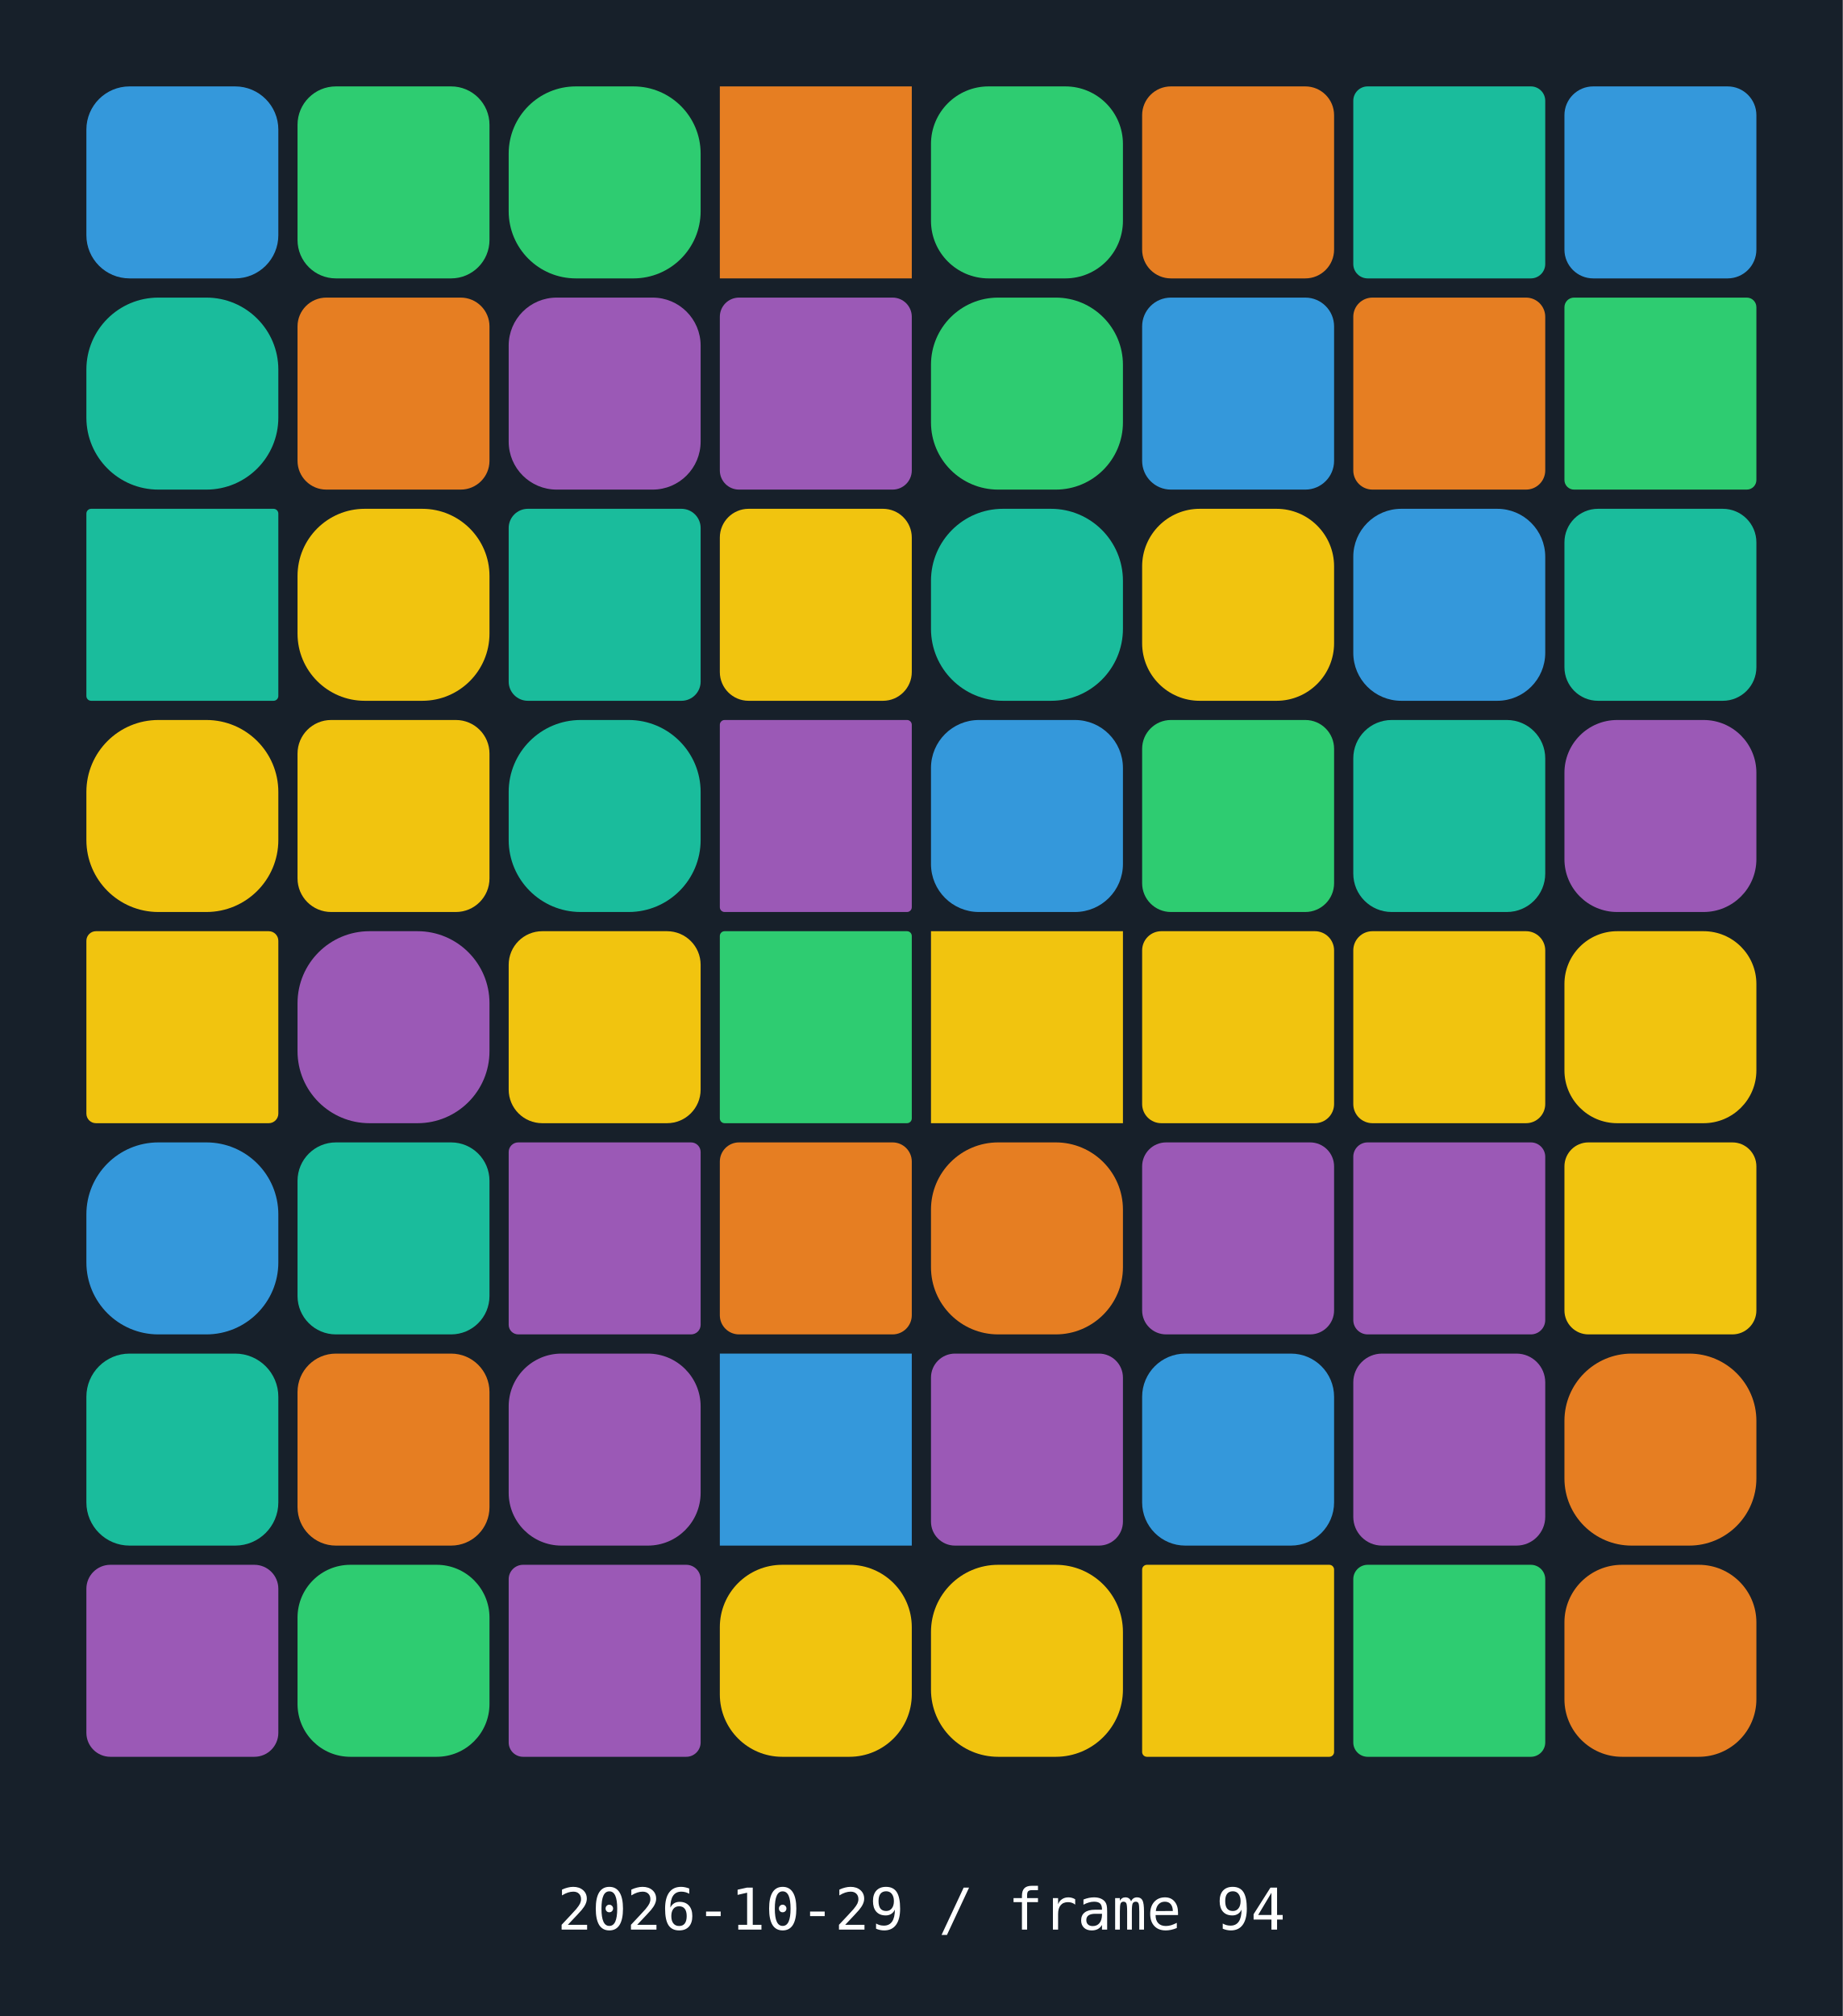
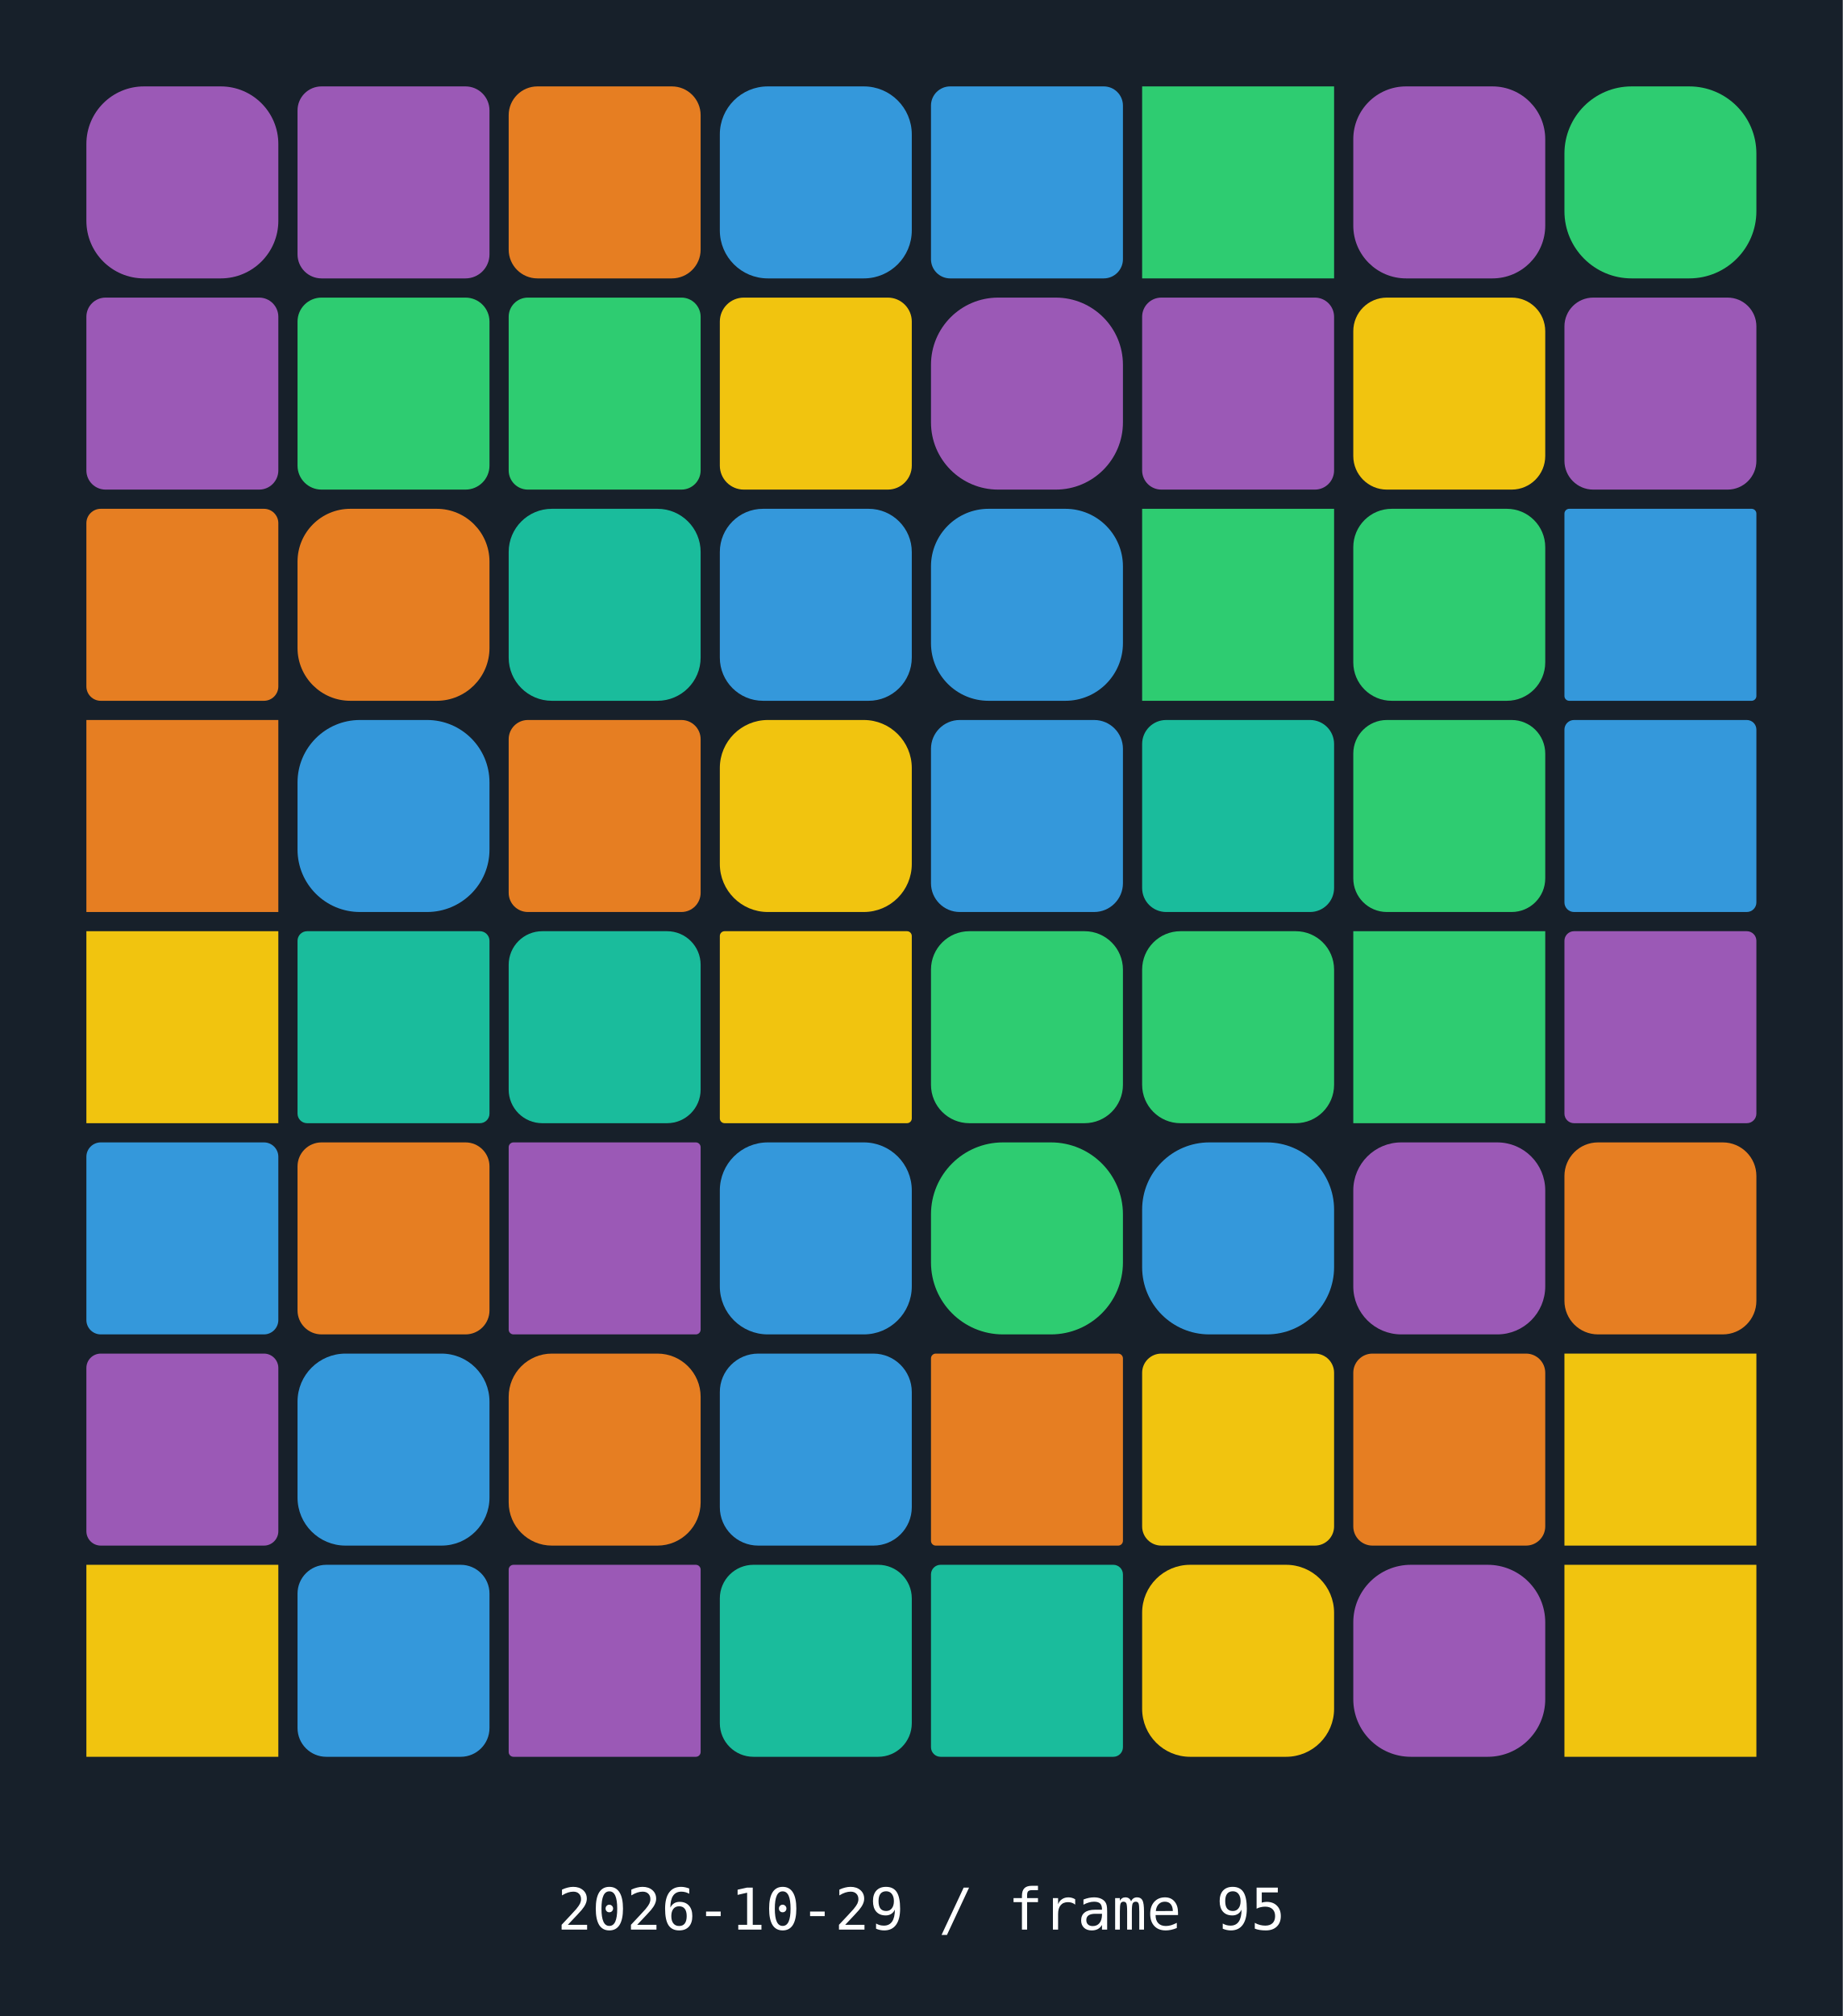
<svg xmlns="http://www.w3.org/2000/svg" width="384" height="420" viewBox="0 0 384 420">
  <rect width="384" height="420" fill="#17202a" />
-   <rect x="18" y="18" width="40" height="40" rx="9" fill="#3498db" />
-   <rect x="62" y="18" width="40" height="40" rx="8" fill="#2ecc71" />
-   <rect x="106" y="18" width="40" height="40" rx="14" fill="#2ecc71" />
-   <rect x="150" y="18" width="40" height="40" rx="0" fill="#e67e22" />
-   <rect x="194" y="18" width="40" height="40" rx="12" fill="#2ecc71" />
-   <rect x="238" y="18" width="40" height="40" rx="6" fill="#e67e22" />
-   <rect x="282" y="18" width="40" height="40" rx="3" fill="#1abc9c" />
-   <rect x="326" y="18" width="40" height="40" rx="6" fill="#3498db" />
-   <rect x="18" y="62" width="40" height="40" rx="15" fill="#1abc9c" />
-   <rect x="62" y="62" width="40" height="40" rx="6" fill="#e67e22" />
-   <rect x="106" y="62" width="40" height="40" rx="10" fill="#9b59b6" />
-   <rect x="150" y="62" width="40" height="40" rx="4" fill="#9b59b6" />
-   <rect x="194" y="62" width="40" height="40" rx="14" fill="#2ecc71" />
-   <rect x="238" y="62" width="40" height="40" rx="6" fill="#3498db" />
-   <rect x="282" y="62" width="40" height="40" rx="4" fill="#e67e22" />
-   <rect x="326" y="62" width="40" height="40" rx="2" fill="#2ecc71" />
-   <rect x="18" y="106" width="40" height="40" rx="1" fill="#1abc9c" />
-   <rect x="62" y="106" width="40" height="40" rx="14" fill="#f1c40f" />
-   <rect x="106" y="106" width="40" height="40" rx="4" fill="#1abc9c" />
-   <rect x="150" y="106" width="40" height="40" rx="6" fill="#f1c40f" />
-   <rect x="194" y="106" width="40" height="40" rx="15" fill="#1abc9c" />
-   <rect x="238" y="106" width="40" height="40" rx="12" fill="#f1c40f" />
-   <rect x="282" y="106" width="40" height="40" rx="10" fill="#3498db" />
-   <rect x="326" y="106" width="40" height="40" rx="7" fill="#1abc9c" />
-   <rect x="18" y="150" width="40" height="40" rx="15" fill="#f1c40f" />
-   <rect x="62" y="150" width="40" height="40" rx="7" fill="#f1c40f" />
-   <rect x="106" y="150" width="40" height="40" rx="15" fill="#1abc9c" />
-   <rect x="150" y="150" width="40" height="40" rx="1" fill="#9b59b6" />
-   <rect x="194" y="150" width="40" height="40" rx="10" fill="#3498db" />
-   <rect x="238" y="150" width="40" height="40" rx="6" fill="#2ecc71" />
-   <rect x="282" y="150" width="40" height="40" rx="8" fill="#1abc9c" />
-   <rect x="326" y="150" width="40" height="40" rx="11" fill="#9b59b6" />
-   <rect x="18" y="194" width="40" height="40" rx="2" fill="#f1c40f" />
-   <rect x="62" y="194" width="40" height="40" rx="15" fill="#9b59b6" />
-   <rect x="106" y="194" width="40" height="40" rx="7" fill="#f1c40f" />
-   <rect x="150" y="194" width="40" height="40" rx="1" fill="#2ecc71" />
-   <rect x="194" y="194" width="40" height="40" rx="0" fill="#f1c40f" />
-   <rect x="238" y="194" width="40" height="40" rx="4" fill="#f1c40f" />
-   <rect x="282" y="194" width="40" height="40" rx="4" fill="#f1c40f" />
-   <rect x="326" y="194" width="40" height="40" rx="11" fill="#f1c40f" />
-   <rect x="18" y="238" width="40" height="40" rx="15" fill="#3498db" />
-   <rect x="62" y="238" width="40" height="40" rx="8" fill="#1abc9c" />
-   <rect x="106" y="238" width="40" height="40" rx="2" fill="#9b59b6" />
-   <rect x="150" y="238" width="40" height="40" rx="4" fill="#e67e22" />
-   <rect x="194" y="238" width="40" height="40" rx="14" fill="#e67e22" />
-   <rect x="238" y="238" width="40" height="40" rx="5" fill="#9b59b6" />
-   <rect x="282" y="238" width="40" height="40" rx="3" fill="#9b59b6" />
-   <rect x="326" y="238" width="40" height="40" rx="5" fill="#f1c40f" />
-   <rect x="18" y="282" width="40" height="40" rx="9" fill="#1abc9c" />
-   <rect x="62" y="282" width="40" height="40" rx="8" fill="#e67e22" />
-   <rect x="106" y="282" width="40" height="40" rx="11" fill="#9b59b6" />
-   <rect x="150" y="282" width="40" height="40" rx="0" fill="#3498db" />
-   <rect x="194" y="282" width="40" height="40" rx="5" fill="#9b59b6" />
-   <rect x="238" y="282" width="40" height="40" rx="9" fill="#3498db" />
-   <rect x="282" y="282" width="40" height="40" rx="6" fill="#9b59b6" />
-   <rect x="326" y="282" width="40" height="40" rx="14" fill="#e67e22" />
-   <rect x="18" y="326" width="40" height="40" rx="5" fill="#9b59b6" />
-   <rect x="62" y="326" width="40" height="40" rx="11" fill="#2ecc71" />
-   <rect x="106" y="326" width="40" height="40" rx="3" fill="#9b59b6" />
-   <rect x="150" y="326" width="40" height="40" rx="13" fill="#f1c40f" />
-   <rect x="194" y="326" width="40" height="40" rx="14" fill="#f1c40f" />
-   <rect x="238" y="326" width="40" height="40" rx="1" fill="#f1c40f" />
-   <rect x="282" y="326" width="40" height="40" rx="3" fill="#2ecc71" />
-   <rect x="326" y="326" width="40" height="40" rx="12" fill="#e67e22" />
-   <text x="192" y="402" text-anchor="middle" fill="#ffffff" font-family="monospace">2026-10-29 / frame 94</text>
+   <rect x="18" y="18" width="40" height="40" rx="12" fill="#9b59b6" />
+   <rect x="62" y="18" width="40" height="40" rx="5" fill="#9b59b6" />
+   <rect x="106" y="18" width="40" height="40" rx="6" fill="#e67e22" />
+   <rect x="150" y="18" width="40" height="40" rx="10" fill="#3498db" />
+   <rect x="194" y="18" width="40" height="40" rx="4" fill="#3498db" />
+   <rect x="238" y="18" width="40" height="40" rx="0" fill="#2ecc71" />
+   <rect x="282" y="18" width="40" height="40" rx="11" fill="#9b59b6" />
+   <rect x="326" y="18" width="40" height="40" rx="14" fill="#2ecc71" />
+   <rect x="18" y="62" width="40" height="40" rx="4" fill="#9b59b6" />
+   <rect x="62" y="62" width="40" height="40" rx="5" fill="#2ecc71" />
+   <rect x="106" y="62" width="40" height="40" rx="4" fill="#2ecc71" />
+   <rect x="150" y="62" width="40" height="40" rx="5" fill="#f1c40f" />
+   <rect x="194" y="62" width="40" height="40" rx="14" fill="#9b59b6" />
+   <rect x="238" y="62" width="40" height="40" rx="4" fill="#9b59b6" />
+   <rect x="282" y="62" width="40" height="40" rx="7" fill="#f1c40f" />
+   <rect x="326" y="62" width="40" height="40" rx="6" fill="#9b59b6" />
+   <rect x="18" y="106" width="40" height="40" rx="3" fill="#e67e22" />
+   <rect x="62" y="106" width="40" height="40" rx="11" fill="#e67e22" />
+   <rect x="106" y="106" width="40" height="40" rx="9" fill="#1abc9c" />
+   <rect x="150" y="106" width="40" height="40" rx="9" fill="#3498db" />
+   <rect x="194" y="106" width="40" height="40" rx="12" fill="#3498db" />
+   <rect x="238" y="106" width="40" height="40" rx="0" fill="#2ecc71" />
+   <rect x="282" y="106" width="40" height="40" rx="8" fill="#2ecc71" />
+   <rect x="326" y="106" width="40" height="40" rx="1" fill="#3498db" />
+   <rect x="18" y="150" width="40" height="40" rx="0" fill="#e67e22" />
+   <rect x="62" y="150" width="40" height="40" rx="13" fill="#3498db" />
+   <rect x="106" y="150" width="40" height="40" rx="4" fill="#e67e22" />
+   <rect x="150" y="150" width="40" height="40" rx="10" fill="#f1c40f" />
+   <rect x="194" y="150" width="40" height="40" rx="6" fill="#3498db" />
+   <rect x="238" y="150" width="40" height="40" rx="5" fill="#1abc9c" />
+   <rect x="282" y="150" width="40" height="40" rx="7" fill="#2ecc71" />
+   <rect x="326" y="150" width="40" height="40" rx="2" fill="#3498db" />
+   <rect x="18" y="194" width="40" height="40" rx="0" fill="#f1c40f" />
+   <rect x="62" y="194" width="40" height="40" rx="2" fill="#1abc9c" />
+   <rect x="106" y="194" width="40" height="40" rx="7" fill="#1abc9c" />
+   <rect x="150" y="194" width="40" height="40" rx="1" fill="#f1c40f" />
+   <rect x="194" y="194" width="40" height="40" rx="8" fill="#2ecc71" />
+   <rect x="238" y="194" width="40" height="40" rx="8" fill="#2ecc71" />
+   <rect x="282" y="194" width="40" height="40" rx="0" fill="#2ecc71" />
+   <rect x="326" y="194" width="40" height="40" rx="2" fill="#9b59b6" />
+   <rect x="18" y="238" width="40" height="40" rx="3" fill="#3498db" />
+   <rect x="62" y="238" width="40" height="40" rx="5" fill="#e67e22" />
+   <rect x="106" y="238" width="40" height="40" rx="1" fill="#9b59b6" />
+   <rect x="150" y="238" width="40" height="40" rx="10" fill="#3498db" />
+   <rect x="194" y="238" width="40" height="40" rx="15" fill="#2ecc71" />
+   <rect x="238" y="238" width="40" height="40" rx="14" fill="#3498db" />
+   <rect x="282" y="238" width="40" height="40" rx="10" fill="#9b59b6" />
+   <rect x="326" y="238" width="40" height="40" rx="7" fill="#e67e22" />
+   <rect x="18" y="282" width="40" height="40" rx="3" fill="#9b59b6" />
+   <rect x="62" y="282" width="40" height="40" rx="10" fill="#3498db" />
+   <rect x="106" y="282" width="40" height="40" rx="9" fill="#e67e22" />
+   <rect x="150" y="282" width="40" height="40" rx="8" fill="#3498db" />
+   <rect x="194" y="282" width="40" height="40" rx="1" fill="#e67e22" />
+   <rect x="238" y="282" width="40" height="40" rx="4" fill="#f1c40f" />
+   <rect x="282" y="282" width="40" height="40" rx="4" fill="#e67e22" />
+   <rect x="326" y="282" width="40" height="40" rx="0" fill="#f1c40f" />
+   <rect x="18" y="326" width="40" height="40" rx="0" fill="#f1c40f" />
+   <rect x="62" y="326" width="40" height="40" rx="6" fill="#3498db" />
+   <rect x="106" y="326" width="40" height="40" rx="1" fill="#9b59b6" />
+   <rect x="150" y="326" width="40" height="40" rx="7" fill="#1abc9c" />
+   <rect x="194" y="326" width="40" height="40" rx="2" fill="#1abc9c" />
+   <rect x="238" y="326" width="40" height="40" rx="10" fill="#f1c40f" />
+   <rect x="282" y="326" width="40" height="40" rx="12" fill="#9b59b6" />
+   <rect x="326" y="326" width="40" height="40" rx="0" fill="#f1c40f" />
+   <text x="192" y="402" text-anchor="middle" fill="#ffffff" font-family="monospace">2026-10-29 / frame 95</text>
</svg>
